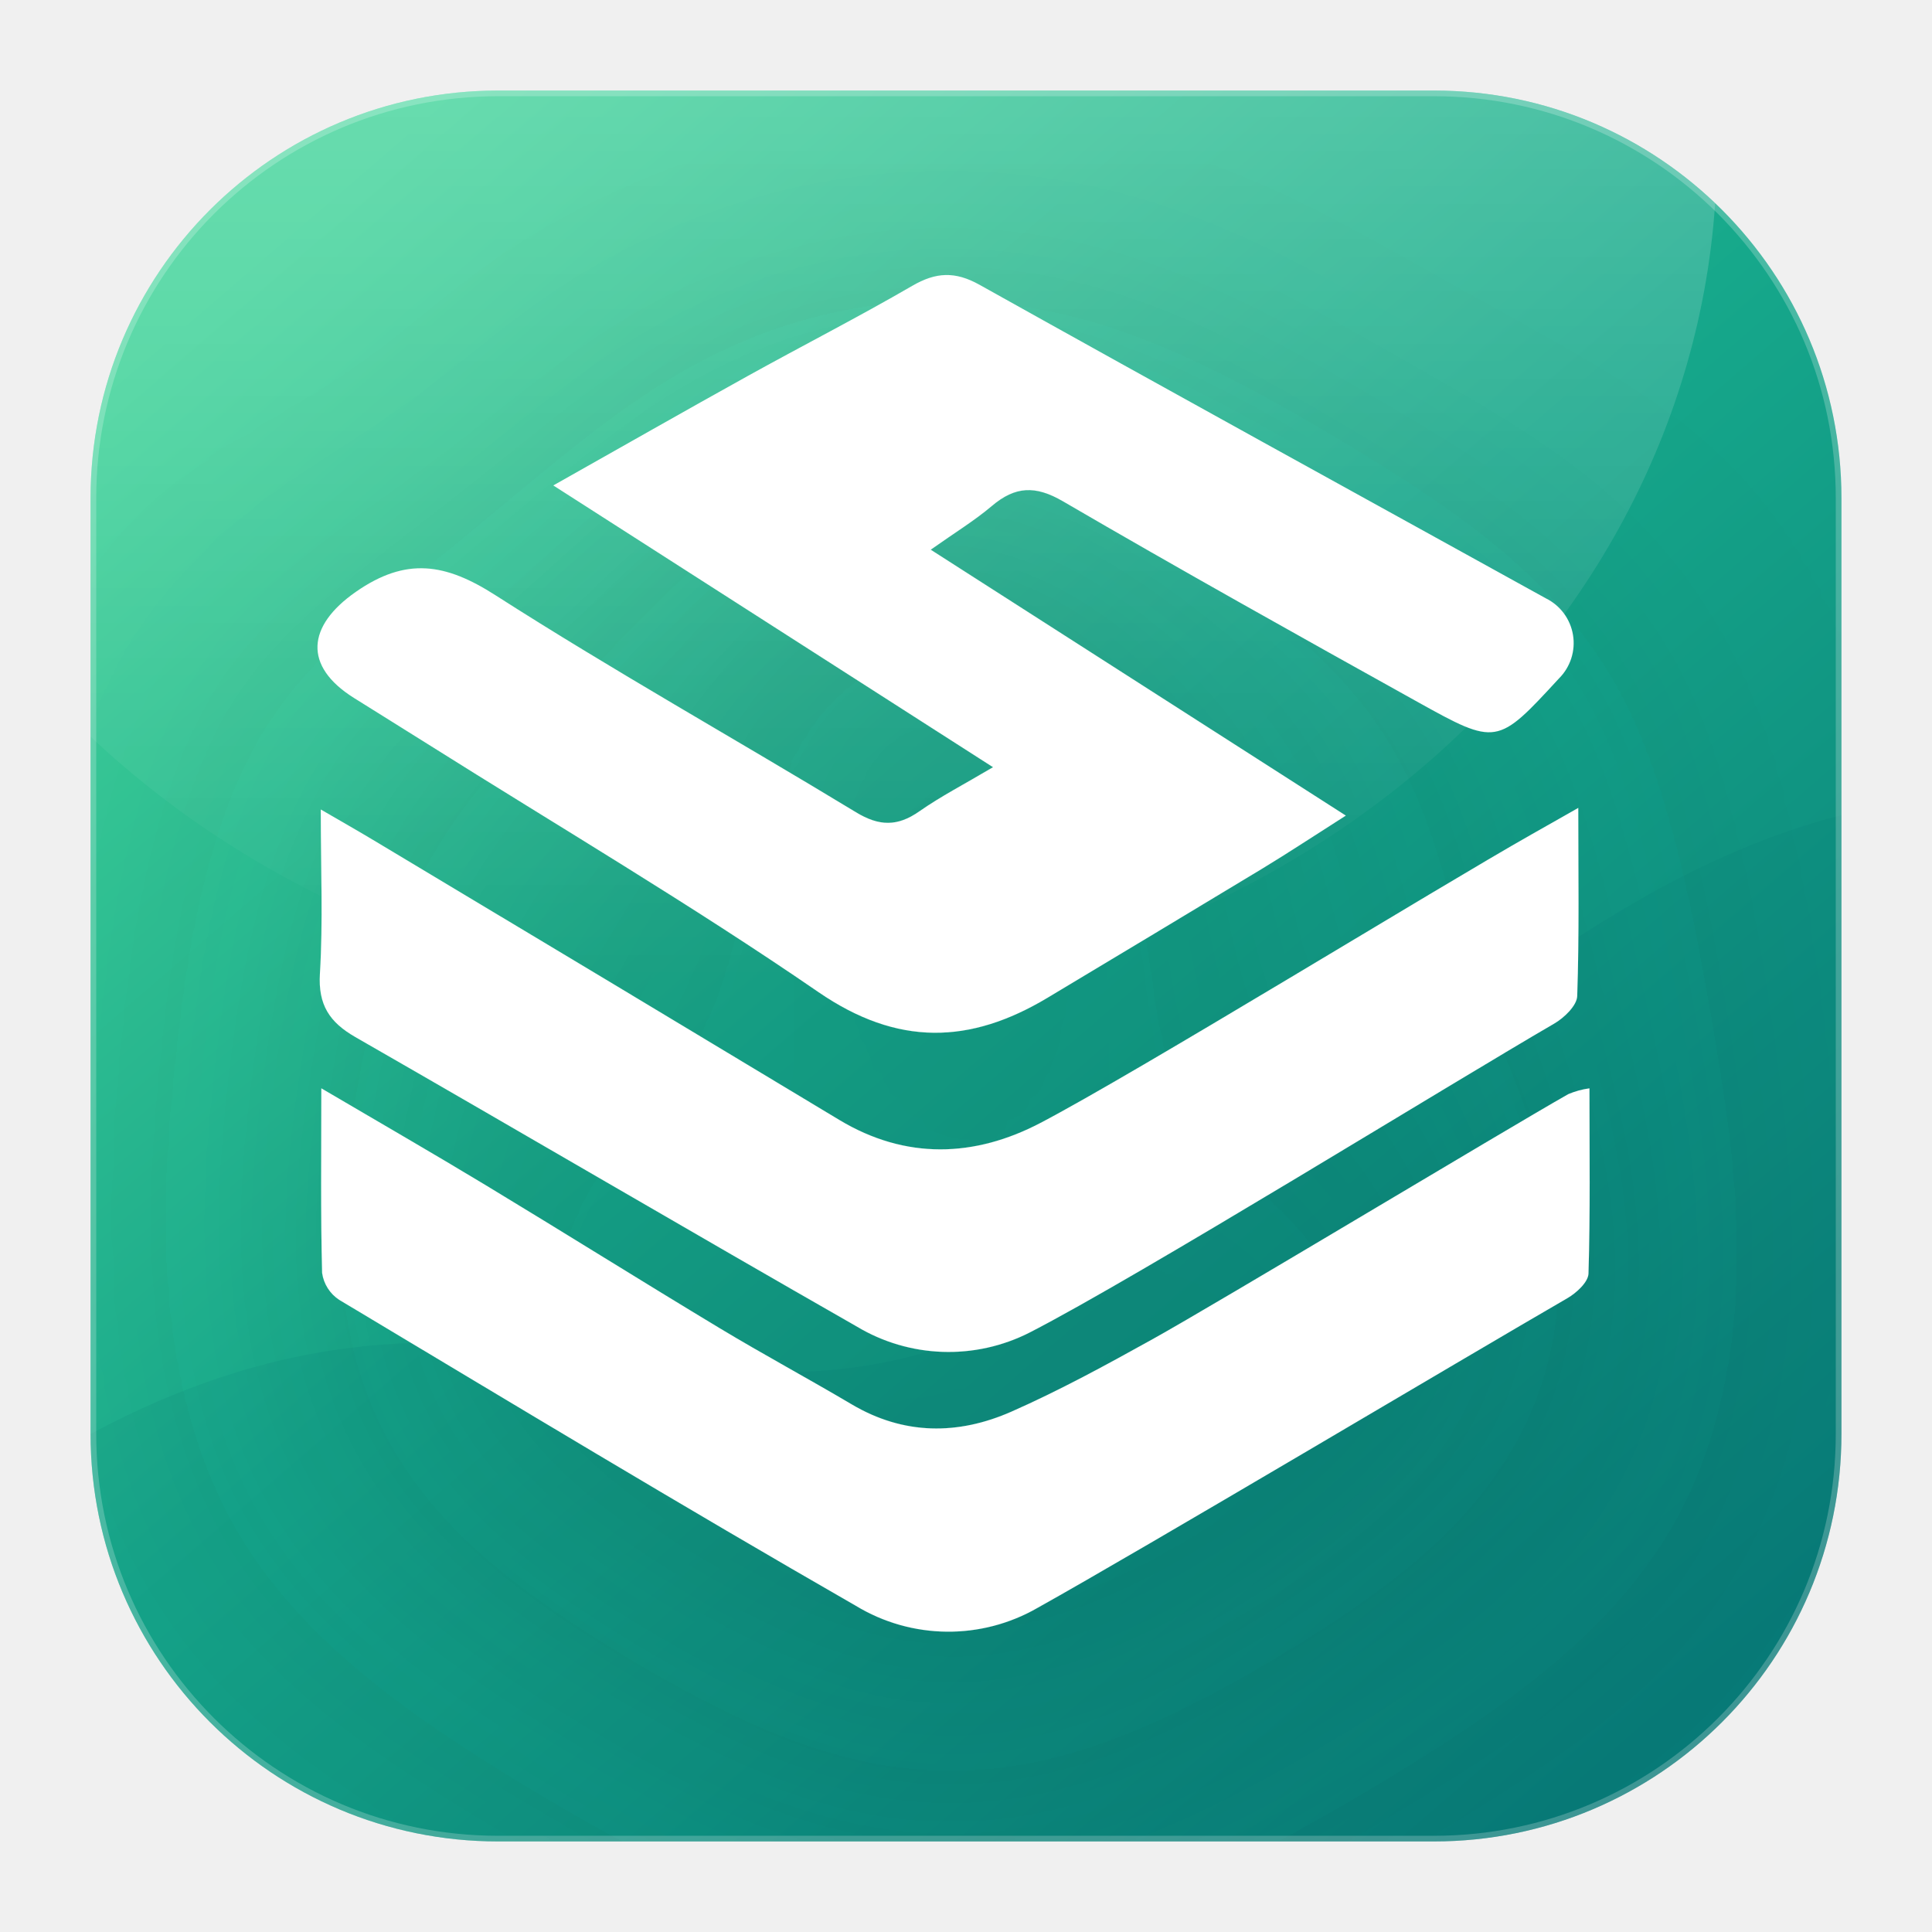
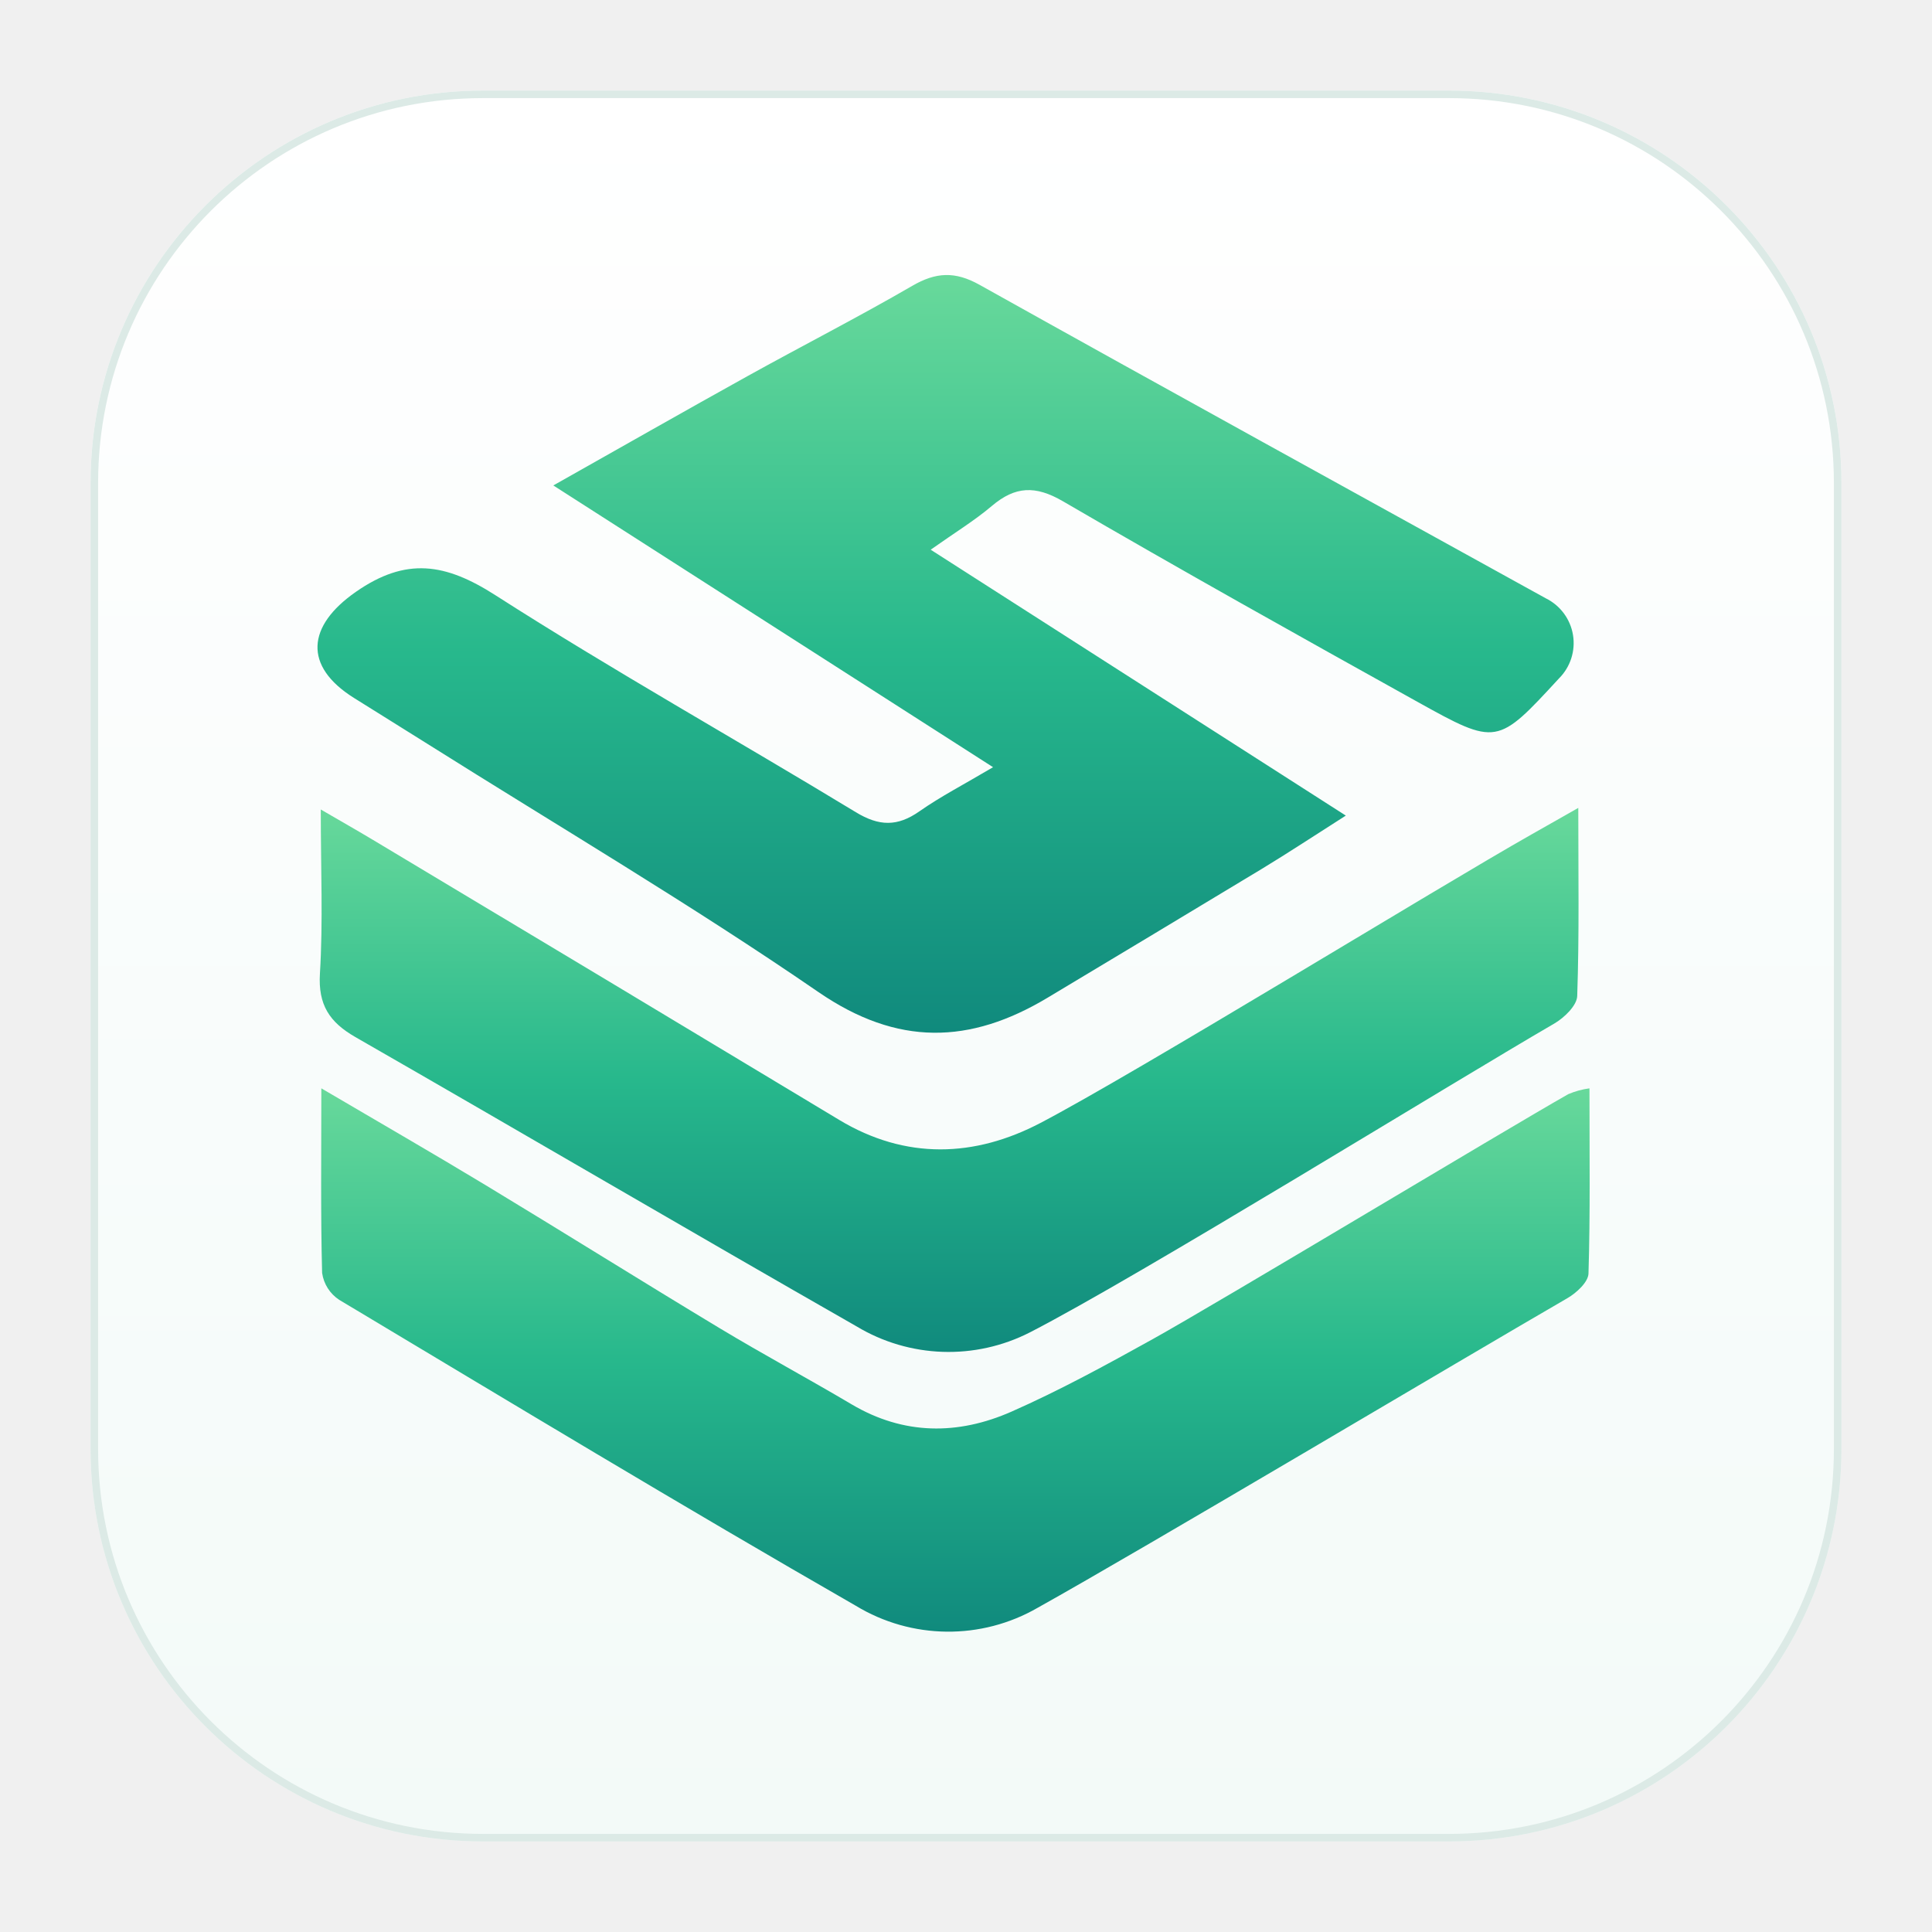
<svg xmlns="http://www.w3.org/2000/svg" viewBox="0 0 1024 1024" role="img" aria-labelledby="title desc">
  <defs>
-     <linearGradient id="background" x1="160" y1="112" x2="864" y2="928" gradientUnits="userSpaceOnUse">
-       <stop offset="0" stop-color="#42D39A" />
-       <stop offset="0.48" stop-color="#16A88B" />
-       <stop offset="1" stop-color="#087C78" />
+     <linearGradient id="background" x1="512" y1="48" x2="512" y2="976" gradientUnits="userSpaceOnUse">
+       <stop stop-color="#FFFFFF" />
+       <stop offset="1" stop-color="#F3FAF8" />
    </linearGradient>
-     <linearGradient id="shine" x1="512" y1="48" x2="512" y2="520" gradientUnits="userSpaceOnUse">
-       <stop stop-color="#FFFFFF" stop-opacity="0.20" />
-       <stop offset="1" stop-color="#FFFFFF" stop-opacity="0" />
+     <linearGradient id="mark" x1="0" y1="0" x2="0" y2="1">
+       <stop stop-color="#68D99B" />
+       <stop offset="0.5" stop-color="#27B88C" />
+       <stop offset="1" stop-color="#108A7D" />
    </linearGradient>
-     <filter id="shadow" x="-20%" y="-20%" width="140%" height="150%">
-       <feDropShadow dx="0" dy="22" stdDeviation="24" flood-color="#064E4B" flood-opacity="0.24" />
-     </filter>
-     <clipPath id="app-shape">
-       <rect x="48" y="48" width="928" height="928" rx="216" />
-     </clipPath>
  </defs>
-   <g clip-path="url(#app-shape)">
-     <rect x="48" y="48" width="928" height="928" rx="216" fill="url(#background)" />
-     <ellipse cx="410" cy="80" rx="500" ry="450" fill="url(#shine)" />
-     <path d="M48 760C254 650 359 771 516 708C691 638 806 476 976 432V976H48Z" fill="#006E70" opacity="0.11" />
-   </g>
-   <rect x="49.5" y="49.5" width="925" height="925" rx="214.5" fill="none" stroke="#FFFFFF" stroke-opacity="0.22" stroke-width="3" />
-   <g clip-path="url(#app-shape)">
-     <g transform="translate(75 75) scale(3.854)" fill="#FFFFFF" filter="url(#shadow)">
-       <path d="M106.005,19.847c-7.45,4.321-15.129,8.241-22.663,12.419-8.588,4.764-17.122,9.633-26.707,15.034C76.946,60.316,96.473,72.826,117.11,86.048c-3.953,2.345-7.19,4.012-10.145,6.08-3.012,2.11-5.532,2.052-8.724.112C81.749,82.225,64.892,72.788,48.653,62.386c-6.85-4.389-12.265-5.27-19.185-.443-6.715,4.684-7.232,10.199-.26,14.574,3.375,2.117,6.761,4.212,10.134,6.334,17.958,11.307,36.265,22.106,53.743,34.116,10.897,7.489,20.85,7.18,31.513.789q14.789-8.859,29.551-17.771c3.625-2.199,7.164-4.541,11.473-7.281-19.34-12.388-37.916-24.288-57.09-36.567,3.314-2.344,6.022-3.993,8.412-6.018,3.211-2.717,5.983-2.853,9.789-.635,16.115,9.393,32.408,18.487,48.71,27.558,10.958,6.096,11.012,5.998,19.498-3.204a6.862,6.862,0,0,0-1.817-11.016c-25.972-14.349-51.974-28.647-77.881-43.118C111.882,17.828,109.253,17.961,106.005,19.847Z" />
-       <path d="M123.609,134.983c-9.021,4.72-18.497,5.089-27.661-.431Q63.914,115.256,31.83,96.046c-2.073-1.246-4.178-2.438-7.175-4.18,0,8.248.319,15.424-.117,22.556-.265,4.311,1.314,6.695,4.874,8.74,23.007,13.201,45.885,26.628,68.919,39.784a24.561,24.561,0,0,0,23.85.827c14.806-7.602,57.685-34.101,72.094-42.459,1.375-.799,3.127-2.476,3.171-3.8.288-8.426.147-16.866.147-25.868-2.342,1.329-4.375,2.486-6.41,3.636C178.218,102.614,136.798,128.086,123.609,134.983Z" />
-       <path d="M139.033,164.721c-6.354,3.529-12.759,7.031-19.398,9.958-7.332,3.232-14.799,3.242-21.976-1.008-6.012-3.56-12.174-6.872-18.157-10.476-10.759-6.485-21.41-13.157-32.159-19.656-7.247-4.382-14.588-8.606-22.612-13.327,0,9.142-.105,17.272.108,25.393a5.317,5.317,0,0,0,2.346,3.691c23.612,14.136,47.171,28.368,71.038,42.068a24.554,24.554,0,0,0,25.063.261c14.26-7.944,58.682-34.384,72.813-42.556,1.246-.721,2.862-2.21,2.897-3.386.253-8.33.134-16.67.134-25.47a11.294,11.294,0,0,0-2.918.801C187.225,136.119,148.068,159.705,139.033,164.721Z" />
-     </g>
+   <rect x="48" y="48" width="928" height="928" rx="208" fill="url(#background)" />
+   <rect x="50" y="50" width="924" height="924" rx="206" fill="none" stroke="#DCEAE6" stroke-width="4" />
+   <g transform="translate(75 75) scale(3.854)" fill="url(#mark)">
+     <path d="M106.005,19.847c-7.45,4.321-15.129,8.241-22.663,12.419-8.588,4.764-17.122,9.633-26.707,15.034C76.946,60.316,96.473,72.826,117.11,86.048c-3.953,2.345-7.19,4.012-10.145,6.08-3.012,2.11-5.532,2.052-8.724.112C81.749,82.225,64.892,72.788,48.653,62.386c-6.85-4.389-12.265-5.27-19.185-.443-6.715,4.684-7.232,10.199-.26,14.574,3.375,2.117,6.761,4.212,10.134,6.334,17.958,11.307,36.265,22.106,53.743,34.116,10.897,7.489,20.85,7.18,31.513.789q14.789-8.859,29.551-17.771c3.625-2.199,7.164-4.541,11.473-7.281-19.34-12.388-37.916-24.288-57.09-36.567,3.314-2.344,6.022-3.993,8.412-6.018,3.211-2.717,5.983-2.853,9.789-.635,16.115,9.393,32.408,18.487,48.71,27.558,10.958,6.096,11.012,5.998,19.498-3.204a6.862,6.862,0,0,0-1.817-11.016c-25.972-14.349-51.974-28.647-77.881-43.118C111.882,17.828,109.253,17.961,106.005,19.847Z" />
+     <path d="M123.609,134.983c-9.021,4.72-18.497,5.089-27.661-.431Q63.914,115.256,31.83,96.046c-2.073-1.246-4.178-2.438-7.175-4.18,0,8.248.319,15.424-.117,22.556-.265,4.311,1.314,6.695,4.874,8.74,23.007,13.201,45.885,26.628,68.919,39.784a24.561,24.561,0,0,0,23.85.827c14.806-7.602,57.685-34.101,72.094-42.459,1.375-.799,3.127-2.476,3.171-3.8.288-8.426.147-16.866.147-25.868-2.342,1.329-4.375,2.486-6.41,3.636C178.218,102.614,136.798,128.086,123.609,134.983Z" />
+     <path d="M139.033,164.721c-6.354,3.529-12.759,7.031-19.398,9.958-7.332,3.232-14.799,3.242-21.976-1.008-6.012-3.56-12.174-6.872-18.157-10.476-10.759-6.485-21.41-13.157-32.159-19.656-7.247-4.382-14.588-8.606-22.612-13.327,0,9.142-.105,17.272.108,25.393a5.317,5.317,0,0,0,2.346,3.691c23.612,14.136,47.171,28.368,71.038,42.068a24.554,24.554,0,0,0,25.063.261c14.26-7.944,58.682-34.384,72.813-42.556,1.246-.721,2.862-2.21,2.897-3.386.253-8.33.134-16.67.134-25.47a11.294,11.294,0,0,0-2.918.801C187.225,136.119,148.068,159.705,139.033,164.721Z" />
  </g>
</svg>
